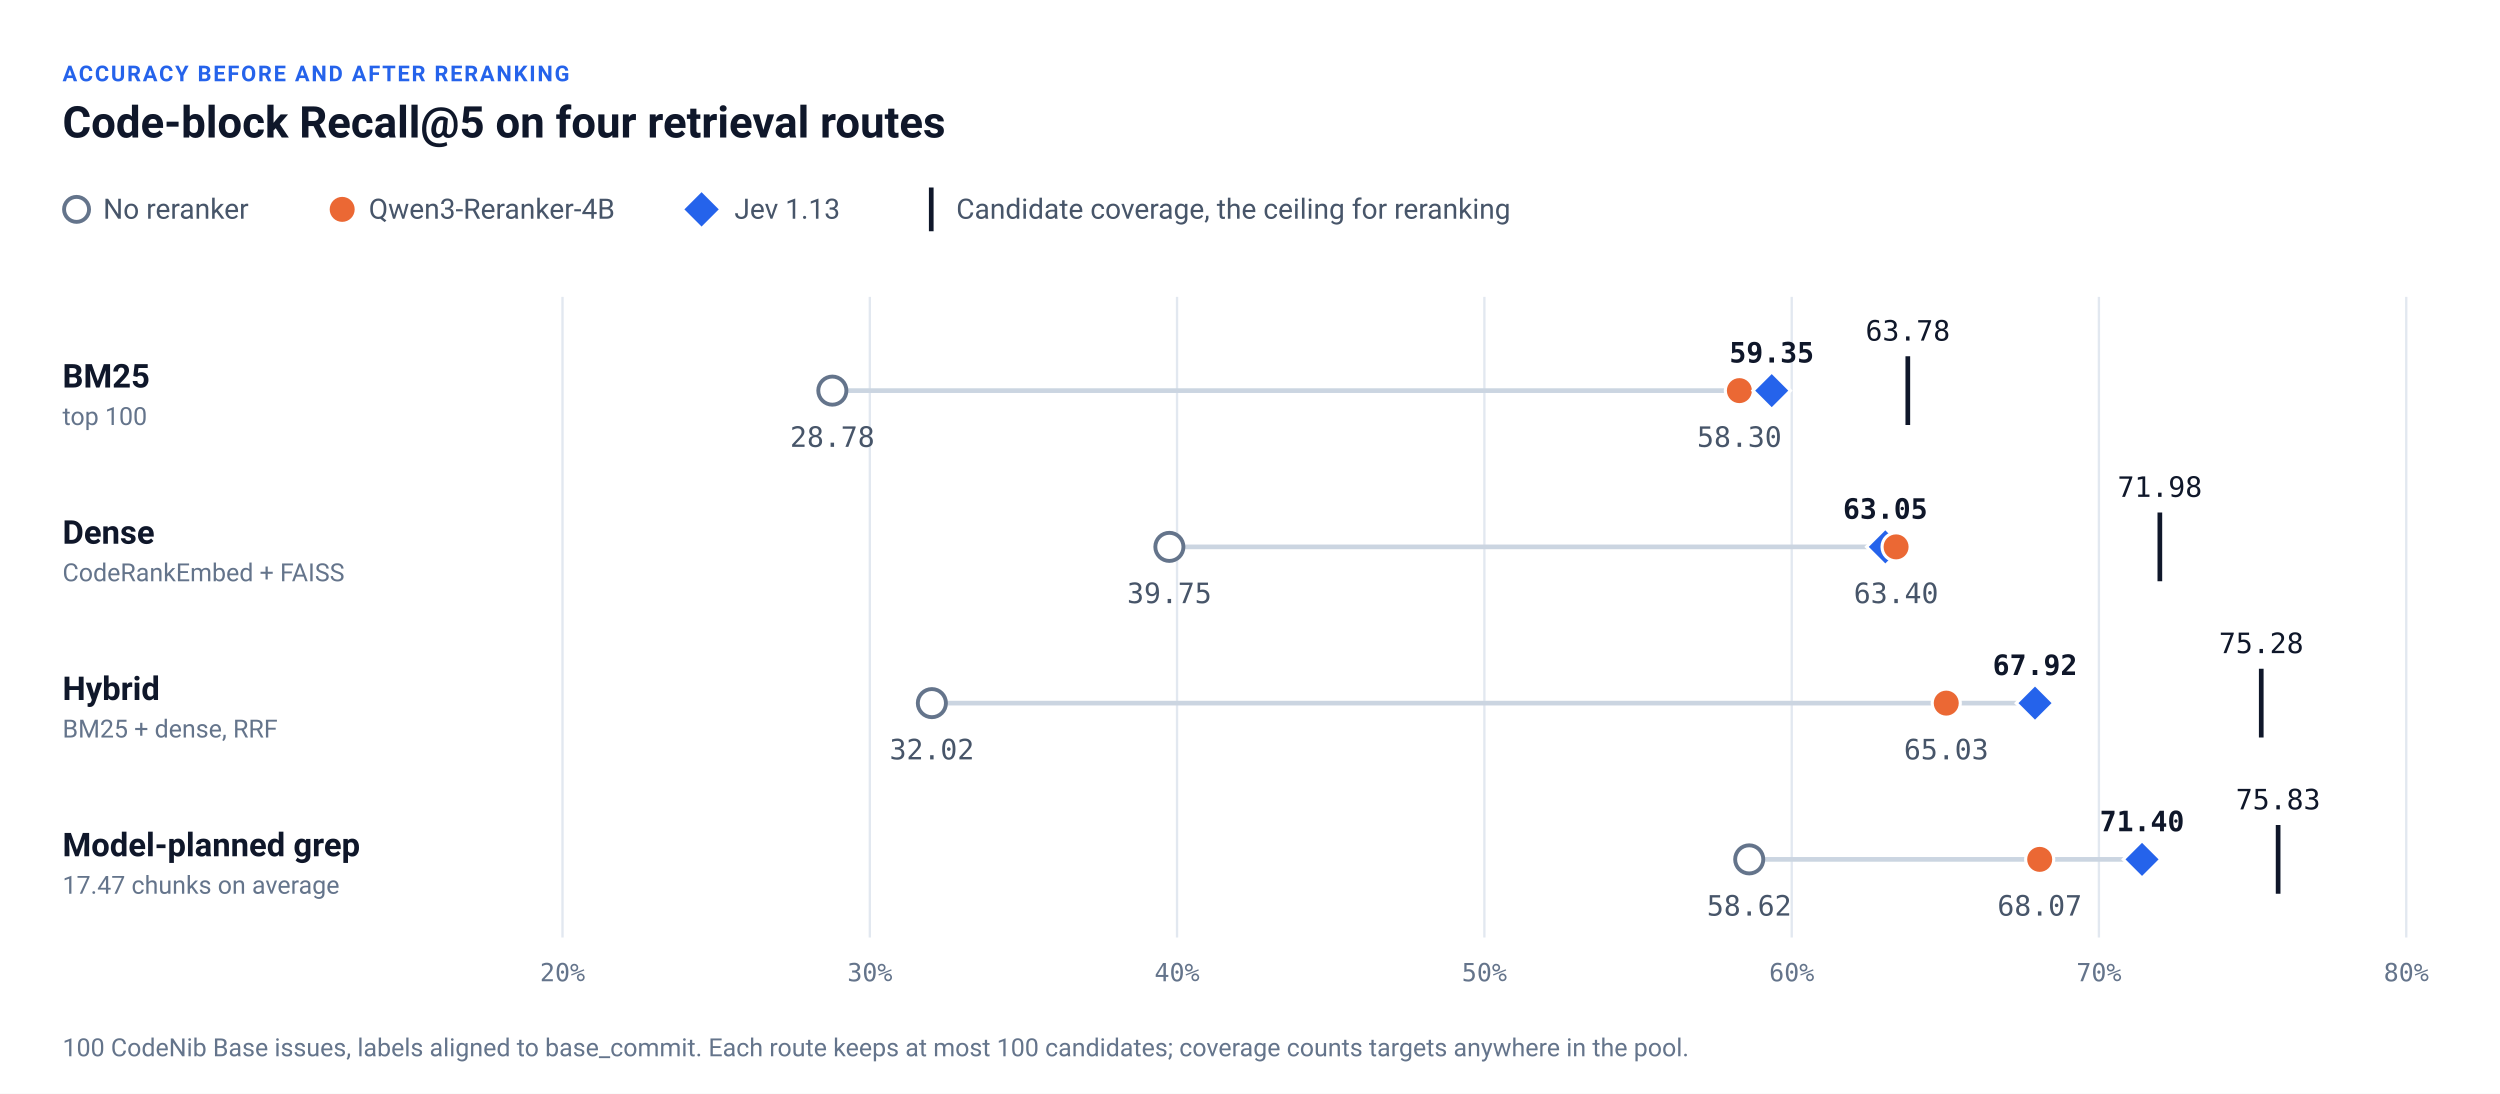
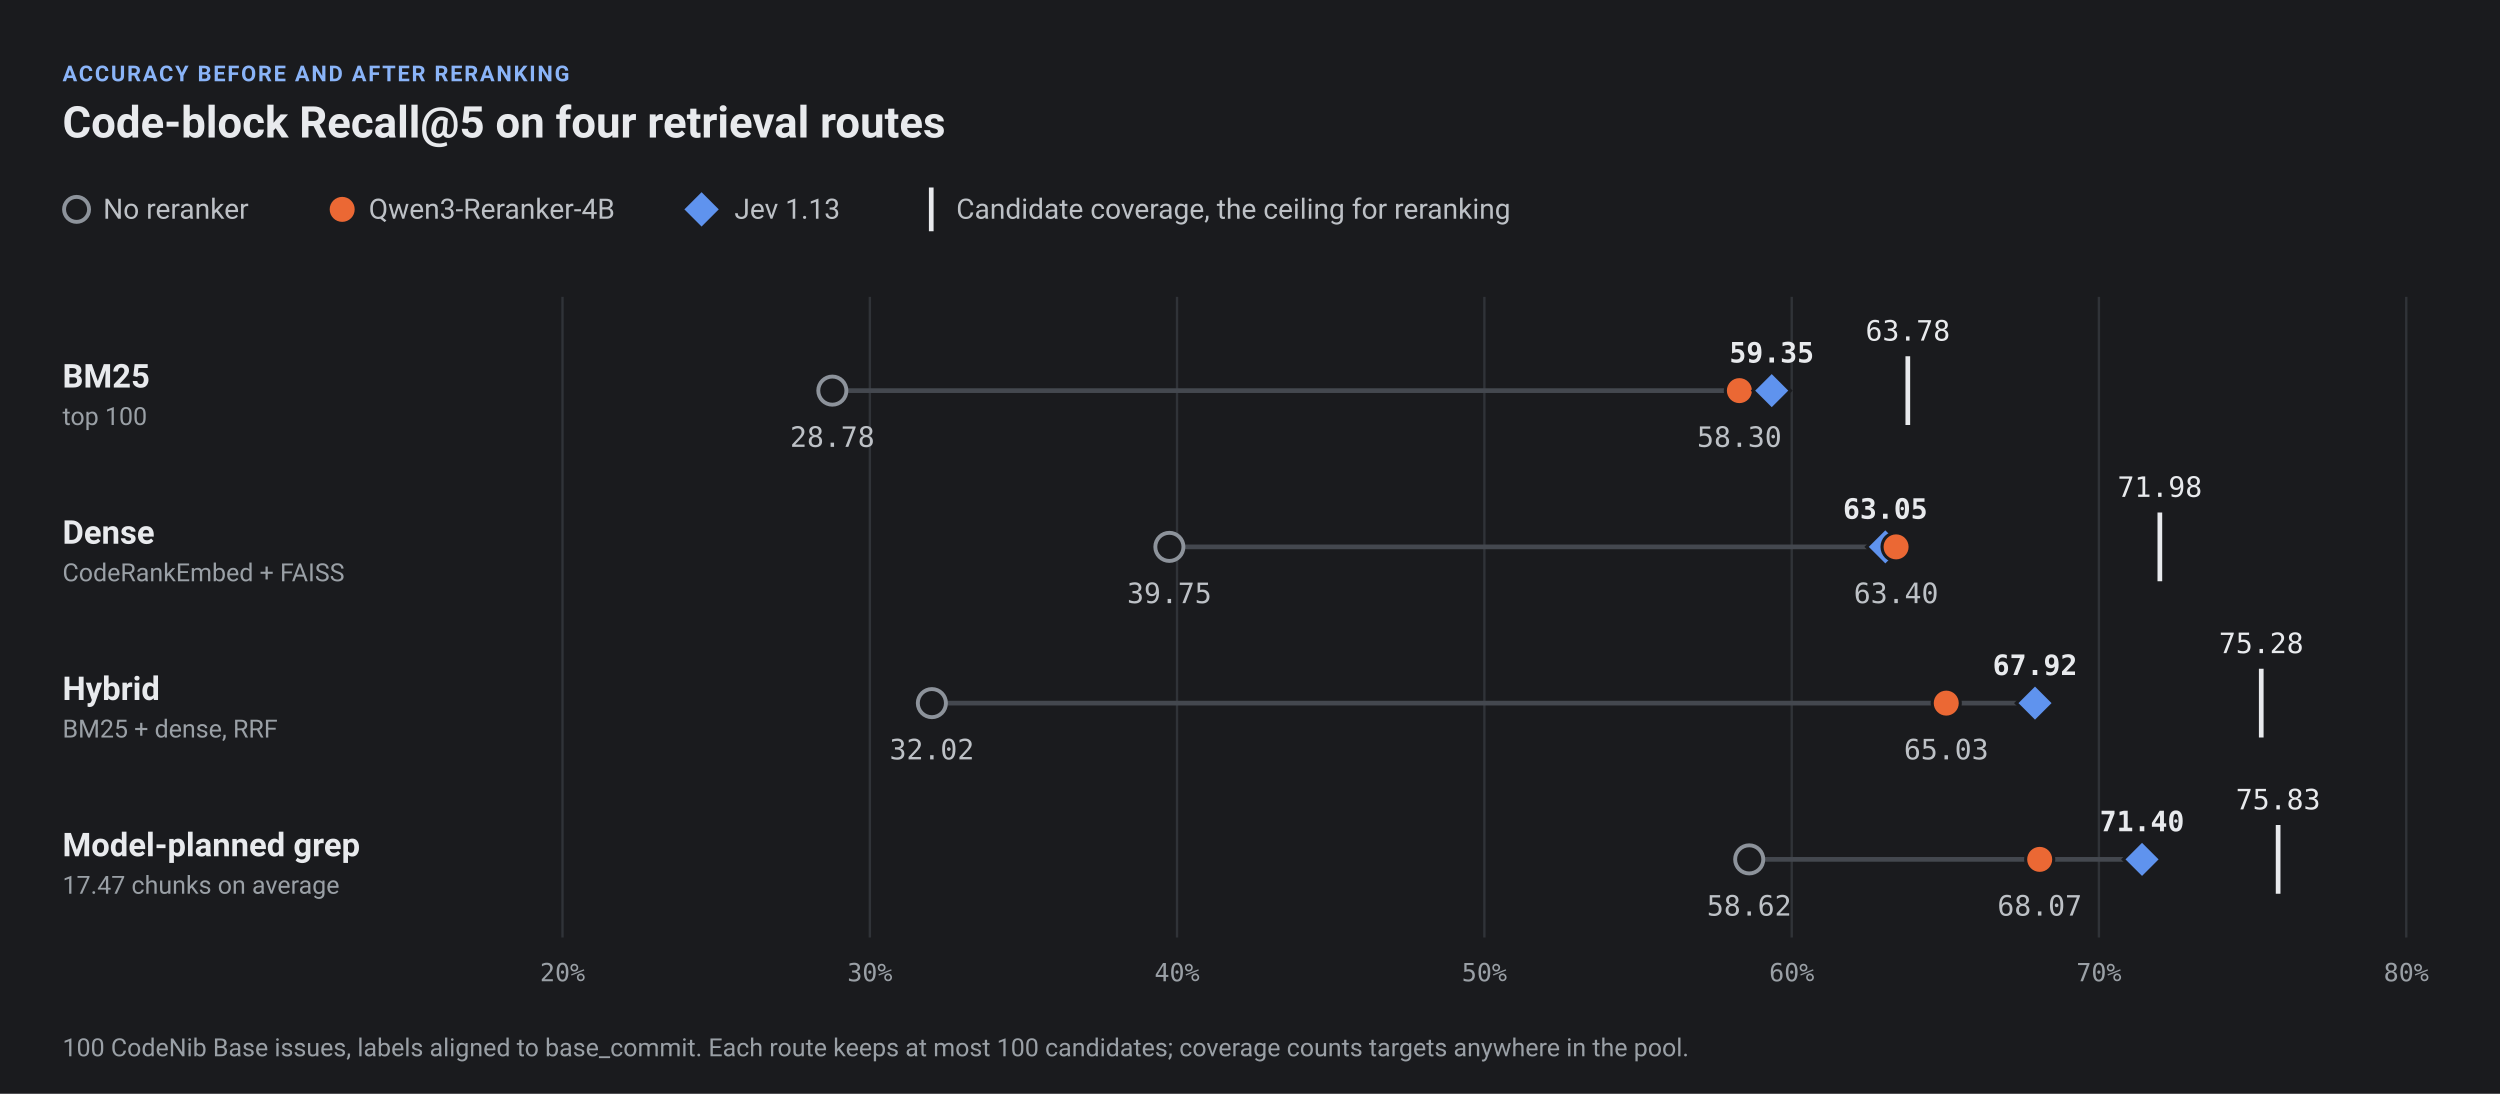
- <svg xmlns="http://www.w3.org/2000/svg" viewBox="0 0 1600 700" width="1600" height="700" role="img" aria-labelledby="t d">
+ <svg xmlns="http://www.w3.org/2000/svg" data-theme="dark" viewBox="0 0 1600 700" width="1600" height="700" role="img" aria-labelledby="t d">
  <style>
- text { font-family: Geist, ui-sans-serif, system-ui, -apple-system, "Segoe UI", Roboto, Helvetica, Arial, sans-serif; fill: #0f172a; }
+ text { font-family: Geist, ui-sans-serif, system-ui, -apple-system, "Segoe UI", Roboto, Helvetica, Arial, sans-serif; fill: #e8eaed; }
.num { font-family: "Geist Mono", ui-monospace, SFMono-Regular, Menlo, Consolas, monospace; font-size: 18px; }
.lab { font-size: 21px; font-weight: 600; }
- .sub { font-size: 16px; fill: #64748b; }
- .tick { font-family: "Geist Mono", ui-monospace, SFMono-Regular, Menlo, Consolas, monospace; font-size: 16px; fill: #64748b; }
- .leg { font-size: 18px; fill: #475569; }
+ .sub { font-size: 16px; fill: #9aa0a6; }
+ .tick { font-family: "Geist Mono", ui-monospace, SFMono-Regular, Menlo, Consolas, monospace; font-size: 16px; fill: #9aa0a6; }
+ .leg { font-size: 18px; fill: #bdc1c6; }
</style>
-   <rect width="1600" height="700" fill="#ffffff" />
-   <text x="40" y="52" style="font-size:14px;font-weight:650;letter-spacing:0.08em;fill:#2563eb">ACCURACY BEFORE AND AFTER RERANKING</text>
+   <rect width="1600" height="700" fill="#1a1b1e" />
+   <text x="40" y="52" style="font-size:14px;font-weight:650;letter-spacing:0.08em;fill:#8ab4f8">ACCURACY BEFORE AND AFTER RERANKING</text>
  <text x="40" y="88" style="font-size:28px;font-weight:650">Code-block Recall@5 on four retrieval routes</text>
-   <circle cx="49" cy="134" r="8" fill="#ffffff" stroke="#64748b" stroke-width="2.5" />
+   <circle cx="49" cy="134" r="8" fill="#1a1b1e" stroke="#8d939b" stroke-width="2.5" />
  <text x="66" y="140" class="leg">No reranker</text>
  <circle cx="219" cy="134" r="8" fill="#eb6834" />
  <text x="236" y="140" class="leg">Qwen3-Reranker-4B</text>
-   <path d="M449,123 L460,134 L449,145 L438,134 z" fill="#2563eb" />
+   <path d="M449,123 L460,134 L449,145 L438,134 z" fill="#5f93ee" />
  <text x="470" y="140" class="leg">Jev 1.13</text>
-   <line x1="596" y1="120" x2="596" y2="148" stroke="#0f172a" stroke-width="3" />
+   <line x1="596" y1="120" x2="596" y2="148" stroke="#e8eaed" stroke-width="3" />
  <text x="612" y="140" class="leg">Candidate coverage, the ceiling for reranking</text>
-   <line x1="360.0" y1="190" x2="360.0" y2="600" stroke="#e2e8f0" stroke-width="1.5" />
+   <line x1="360.0" y1="190" x2="360.0" y2="600" stroke="#303338" stroke-width="1.5" />
  <text x="360.0" y="628" class="tick" text-anchor="middle">20%</text>
-   <line x1="556.7" y1="190" x2="556.7" y2="600" stroke="#e2e8f0" stroke-width="1.5" />
+   <line x1="556.7" y1="190" x2="556.7" y2="600" stroke="#303338" stroke-width="1.5" />
  <text x="556.7" y="628" class="tick" text-anchor="middle">30%</text>
-   <line x1="753.3" y1="190" x2="753.3" y2="600" stroke="#e2e8f0" stroke-width="1.5" />
+   <line x1="753.3" y1="190" x2="753.3" y2="600" stroke="#303338" stroke-width="1.5" />
  <text x="753.3" y="628" class="tick" text-anchor="middle">40%</text>
-   <line x1="950.0" y1="190" x2="950.0" y2="600" stroke="#e2e8f0" stroke-width="1.5" />
+   <line x1="950.0" y1="190" x2="950.0" y2="600" stroke="#303338" stroke-width="1.5" />
  <text x="950.0" y="628" class="tick" text-anchor="middle">50%</text>
-   <line x1="1146.7" y1="190" x2="1146.7" y2="600" stroke="#e2e8f0" stroke-width="1.5" />
+   <line x1="1146.7" y1="190" x2="1146.7" y2="600" stroke="#303338" stroke-width="1.5" />
  <text x="1146.7" y="628" class="tick" text-anchor="middle">60%</text>
-   <line x1="1343.3" y1="190" x2="1343.3" y2="600" stroke="#e2e8f0" stroke-width="1.5" />
+   <line x1="1343.3" y1="190" x2="1343.3" y2="600" stroke="#303338" stroke-width="1.5" />
  <text x="1343.3" y="628" class="tick" text-anchor="middle">70%</text>
-   <line x1="1540.0" y1="190" x2="1540.0" y2="600" stroke="#e2e8f0" stroke-width="1.5" />
+   <line x1="1540.0" y1="190" x2="1540.0" y2="600" stroke="#303338" stroke-width="1.5" />
  <text x="1540.0" y="628" class="tick" text-anchor="middle">80%</text>
  <text x="40" y="248" class="lab">BM25</text>
  <text x="40" y="272" class="sub">top 100</text>
-   <line x1="532.7" y1="250" x2="1133.9" y2="250" stroke="#cbd5e1" stroke-width="3" />
-   <line x1="1221.0" y1="228" x2="1221.0" y2="272" stroke="#0f172a" stroke-width="3" />
-   <text x="1221.0" y="218" class="num" text-anchor="middle" style="fill:#0f172a">63.78</text>
-   <circle cx="532.7" cy="250" r="9" fill="#ffffff" stroke="#64748b" stroke-width="2.5" />
-   <text x="532.7" y="286" class="num" text-anchor="middle" style="fill:#475569">28.78</text>
-   <circle cx="1113.2" cy="250" r="9" fill="#eb6834" stroke="#ffffff" stroke-width="2" />
-   <path d="M1133.9,238 L1145.9,250 L1133.9,262 L1121.9,250 z" fill="#2563eb" stroke="#ffffff" stroke-width="2" />
-   <text x="1113.2" y="286" class="num" text-anchor="middle" style="fill:#475569">58.30</text>
+   <line x1="532.7" y1="250" x2="1133.9" y2="250" stroke="#44484f" stroke-width="3" />
+   <line x1="1221.0" y1="228" x2="1221.0" y2="272" stroke="#e8eaed" stroke-width="3" />
+   <text x="1221.0" y="218" class="num" text-anchor="middle" style="fill:#e8eaed">63.78</text>
+   <circle cx="532.7" cy="250" r="9" fill="#1a1b1e" stroke="#8d939b" stroke-width="2.5" />
+   <text x="532.7" y="286" class="num" text-anchor="middle" style="fill:#bdc1c6">28.78</text>
+   <circle cx="1113.2" cy="250" r="9" fill="#eb6834" stroke="#1a1b1e" stroke-width="2" />
+   <path d="M1133.9,238 L1145.9,250 L1133.9,262 L1121.9,250 z" fill="#5f93ee" stroke="#1a1b1e" stroke-width="2" />
+   <text x="1113.2" y="286" class="num" text-anchor="middle" style="fill:#bdc1c6">58.30</text>
  <text x="1133.9" y="232" class="num" text-anchor="middle" style="font-weight:650">59.35</text>
  <text x="40" y="348" class="lab">Dense</text>
  <text x="40" y="372" class="sub">CodeRankEmbed + FAISS</text>
-   <line x1="748.4" y1="350" x2="1213.5" y2="350" stroke="#cbd5e1" stroke-width="3" />
-   <line x1="1382.3" y1="328" x2="1382.3" y2="372" stroke="#0f172a" stroke-width="3" />
-   <text x="1382.3" y="318" class="num" text-anchor="middle" style="fill:#0f172a">71.98</text>
-   <circle cx="748.4" cy="350" r="9" fill="#ffffff" stroke="#64748b" stroke-width="2.5" />
-   <text x="748.4" y="386" class="num" text-anchor="middle" style="fill:#475569">39.75</text>
-   <path d="M1206.6,338 L1218.6,350 L1206.6,362 L1194.6,350 z" fill="#2563eb" stroke="#ffffff" stroke-width="2" />
-   <circle cx="1213.5" cy="350" r="9" fill="#eb6834" stroke="#ffffff" stroke-width="2" />
-   <text x="1213.5" y="386" class="num" text-anchor="middle" style="fill:#475569">63.40</text>
+   <line x1="748.4" y1="350" x2="1213.5" y2="350" stroke="#44484f" stroke-width="3" />
+   <line x1="1382.3" y1="328" x2="1382.3" y2="372" stroke="#e8eaed" stroke-width="3" />
+   <text x="1382.3" y="318" class="num" text-anchor="middle" style="fill:#e8eaed">71.98</text>
+   <circle cx="748.4" cy="350" r="9" fill="#1a1b1e" stroke="#8d939b" stroke-width="2.5" />
+   <text x="748.4" y="386" class="num" text-anchor="middle" style="fill:#bdc1c6">39.75</text>
+   <path d="M1206.6,338 L1218.6,350 L1206.6,362 L1194.6,350 z" fill="#5f93ee" stroke="#1a1b1e" stroke-width="2" />
+   <circle cx="1213.5" cy="350" r="9" fill="#eb6834" stroke="#1a1b1e" stroke-width="2" />
+   <text x="1213.5" y="386" class="num" text-anchor="middle" style="fill:#bdc1c6">63.40</text>
  <text x="1206.6" y="332" class="num" text-anchor="middle" style="font-weight:650">63.05</text>
  <text x="40" y="448" class="lab">Hybrid</text>
  <text x="40" y="472" class="sub">BM25 + dense, RRF</text>
-   <line x1="596.4" y1="450" x2="1302.4" y2="450" stroke="#cbd5e1" stroke-width="3" />
-   <line x1="1447.2" y1="428" x2="1447.2" y2="472" stroke="#0f172a" stroke-width="3" />
-   <text x="1447.2" y="418" class="num" text-anchor="middle" style="fill:#0f172a">75.28</text>
-   <circle cx="596.4" cy="450" r="9" fill="#ffffff" stroke="#64748b" stroke-width="2.5" />
-   <text x="596.4" y="486" class="num" text-anchor="middle" style="fill:#475569">32.02</text>
-   <circle cx="1245.6" cy="450" r="9" fill="#eb6834" stroke="#ffffff" stroke-width="2" />
-   <path d="M1302.4,438 L1314.4,450 L1302.4,462 L1290.4,450 z" fill="#2563eb" stroke="#ffffff" stroke-width="2" />
-   <text x="1245.6" y="486" class="num" text-anchor="middle" style="fill:#475569">65.03</text>
+   <line x1="596.4" y1="450" x2="1302.4" y2="450" stroke="#44484f" stroke-width="3" />
+   <line x1="1447.2" y1="428" x2="1447.2" y2="472" stroke="#e8eaed" stroke-width="3" />
+   <text x="1447.2" y="418" class="num" text-anchor="middle" style="fill:#e8eaed">75.28</text>
+   <circle cx="596.4" cy="450" r="9" fill="#1a1b1e" stroke="#8d939b" stroke-width="2.5" />
+   <text x="596.4" y="486" class="num" text-anchor="middle" style="fill:#bdc1c6">32.02</text>
+   <circle cx="1245.6" cy="450" r="9" fill="#eb6834" stroke="#1a1b1e" stroke-width="2" />
+   <path d="M1302.4,438 L1314.4,450 L1302.4,462 L1290.4,450 z" fill="#5f93ee" stroke="#1a1b1e" stroke-width="2" />
+   <text x="1245.6" y="486" class="num" text-anchor="middle" style="fill:#bdc1c6">65.03</text>
  <text x="1302.4" y="432" class="num" text-anchor="middle" style="font-weight:650">67.92</text>
  <text x="40" y="548" class="lab">Model-planned grep</text>
  <text x="40" y="572" class="sub">17.47 chunks on average</text>
-   <line x1="1119.5" y1="550" x2="1370.9" y2="550" stroke="#cbd5e1" stroke-width="3" />
-   <line x1="1458.0" y1="528" x2="1458.0" y2="572" stroke="#0f172a" stroke-width="3" />
-   <text x="1458.0" y="518" class="num" text-anchor="middle" style="fill:#0f172a">75.83</text>
-   <circle cx="1119.5" cy="550" r="9" fill="#ffffff" stroke="#64748b" stroke-width="2.5" />
-   <text x="1119.5" y="586" class="num" text-anchor="middle" style="fill:#475569">58.62</text>
-   <circle cx="1305.4" cy="550" r="9" fill="#eb6834" stroke="#ffffff" stroke-width="2" />
-   <path d="M1370.9,538 L1382.9,550 L1370.9,562 L1358.9,550 z" fill="#2563eb" stroke="#ffffff" stroke-width="2" />
-   <text x="1305.4" y="586" class="num" text-anchor="middle" style="fill:#475569">68.07</text>
+   <line x1="1119.5" y1="550" x2="1370.9" y2="550" stroke="#44484f" stroke-width="3" />
+   <line x1="1458.0" y1="528" x2="1458.0" y2="572" stroke="#e8eaed" stroke-width="3" />
+   <text x="1458.0" y="518" class="num" text-anchor="middle" style="fill:#e8eaed">75.83</text>
+   <circle cx="1119.5" cy="550" r="9" fill="#1a1b1e" stroke="#8d939b" stroke-width="2.5" />
+   <text x="1119.5" y="586" class="num" text-anchor="middle" style="fill:#bdc1c6">58.62</text>
+   <circle cx="1305.4" cy="550" r="9" fill="#eb6834" stroke="#1a1b1e" stroke-width="2" />
+   <path d="M1370.9,538 L1382.9,550 L1370.9,562 L1358.9,550 z" fill="#5f93ee" stroke="#1a1b1e" stroke-width="2" />
+   <text x="1305.4" y="586" class="num" text-anchor="middle" style="fill:#bdc1c6">68.07</text>
  <text x="1370.9" y="532" class="num" text-anchor="middle" style="font-weight:650">71.40</text>
  <text x="40" y="676" class="sub">100 CodeNib Base issues, labels aligned to base_commit. Each route keeps at most 100 candidates; coverage counts targets anywhere in the pool.</text>
</svg>
